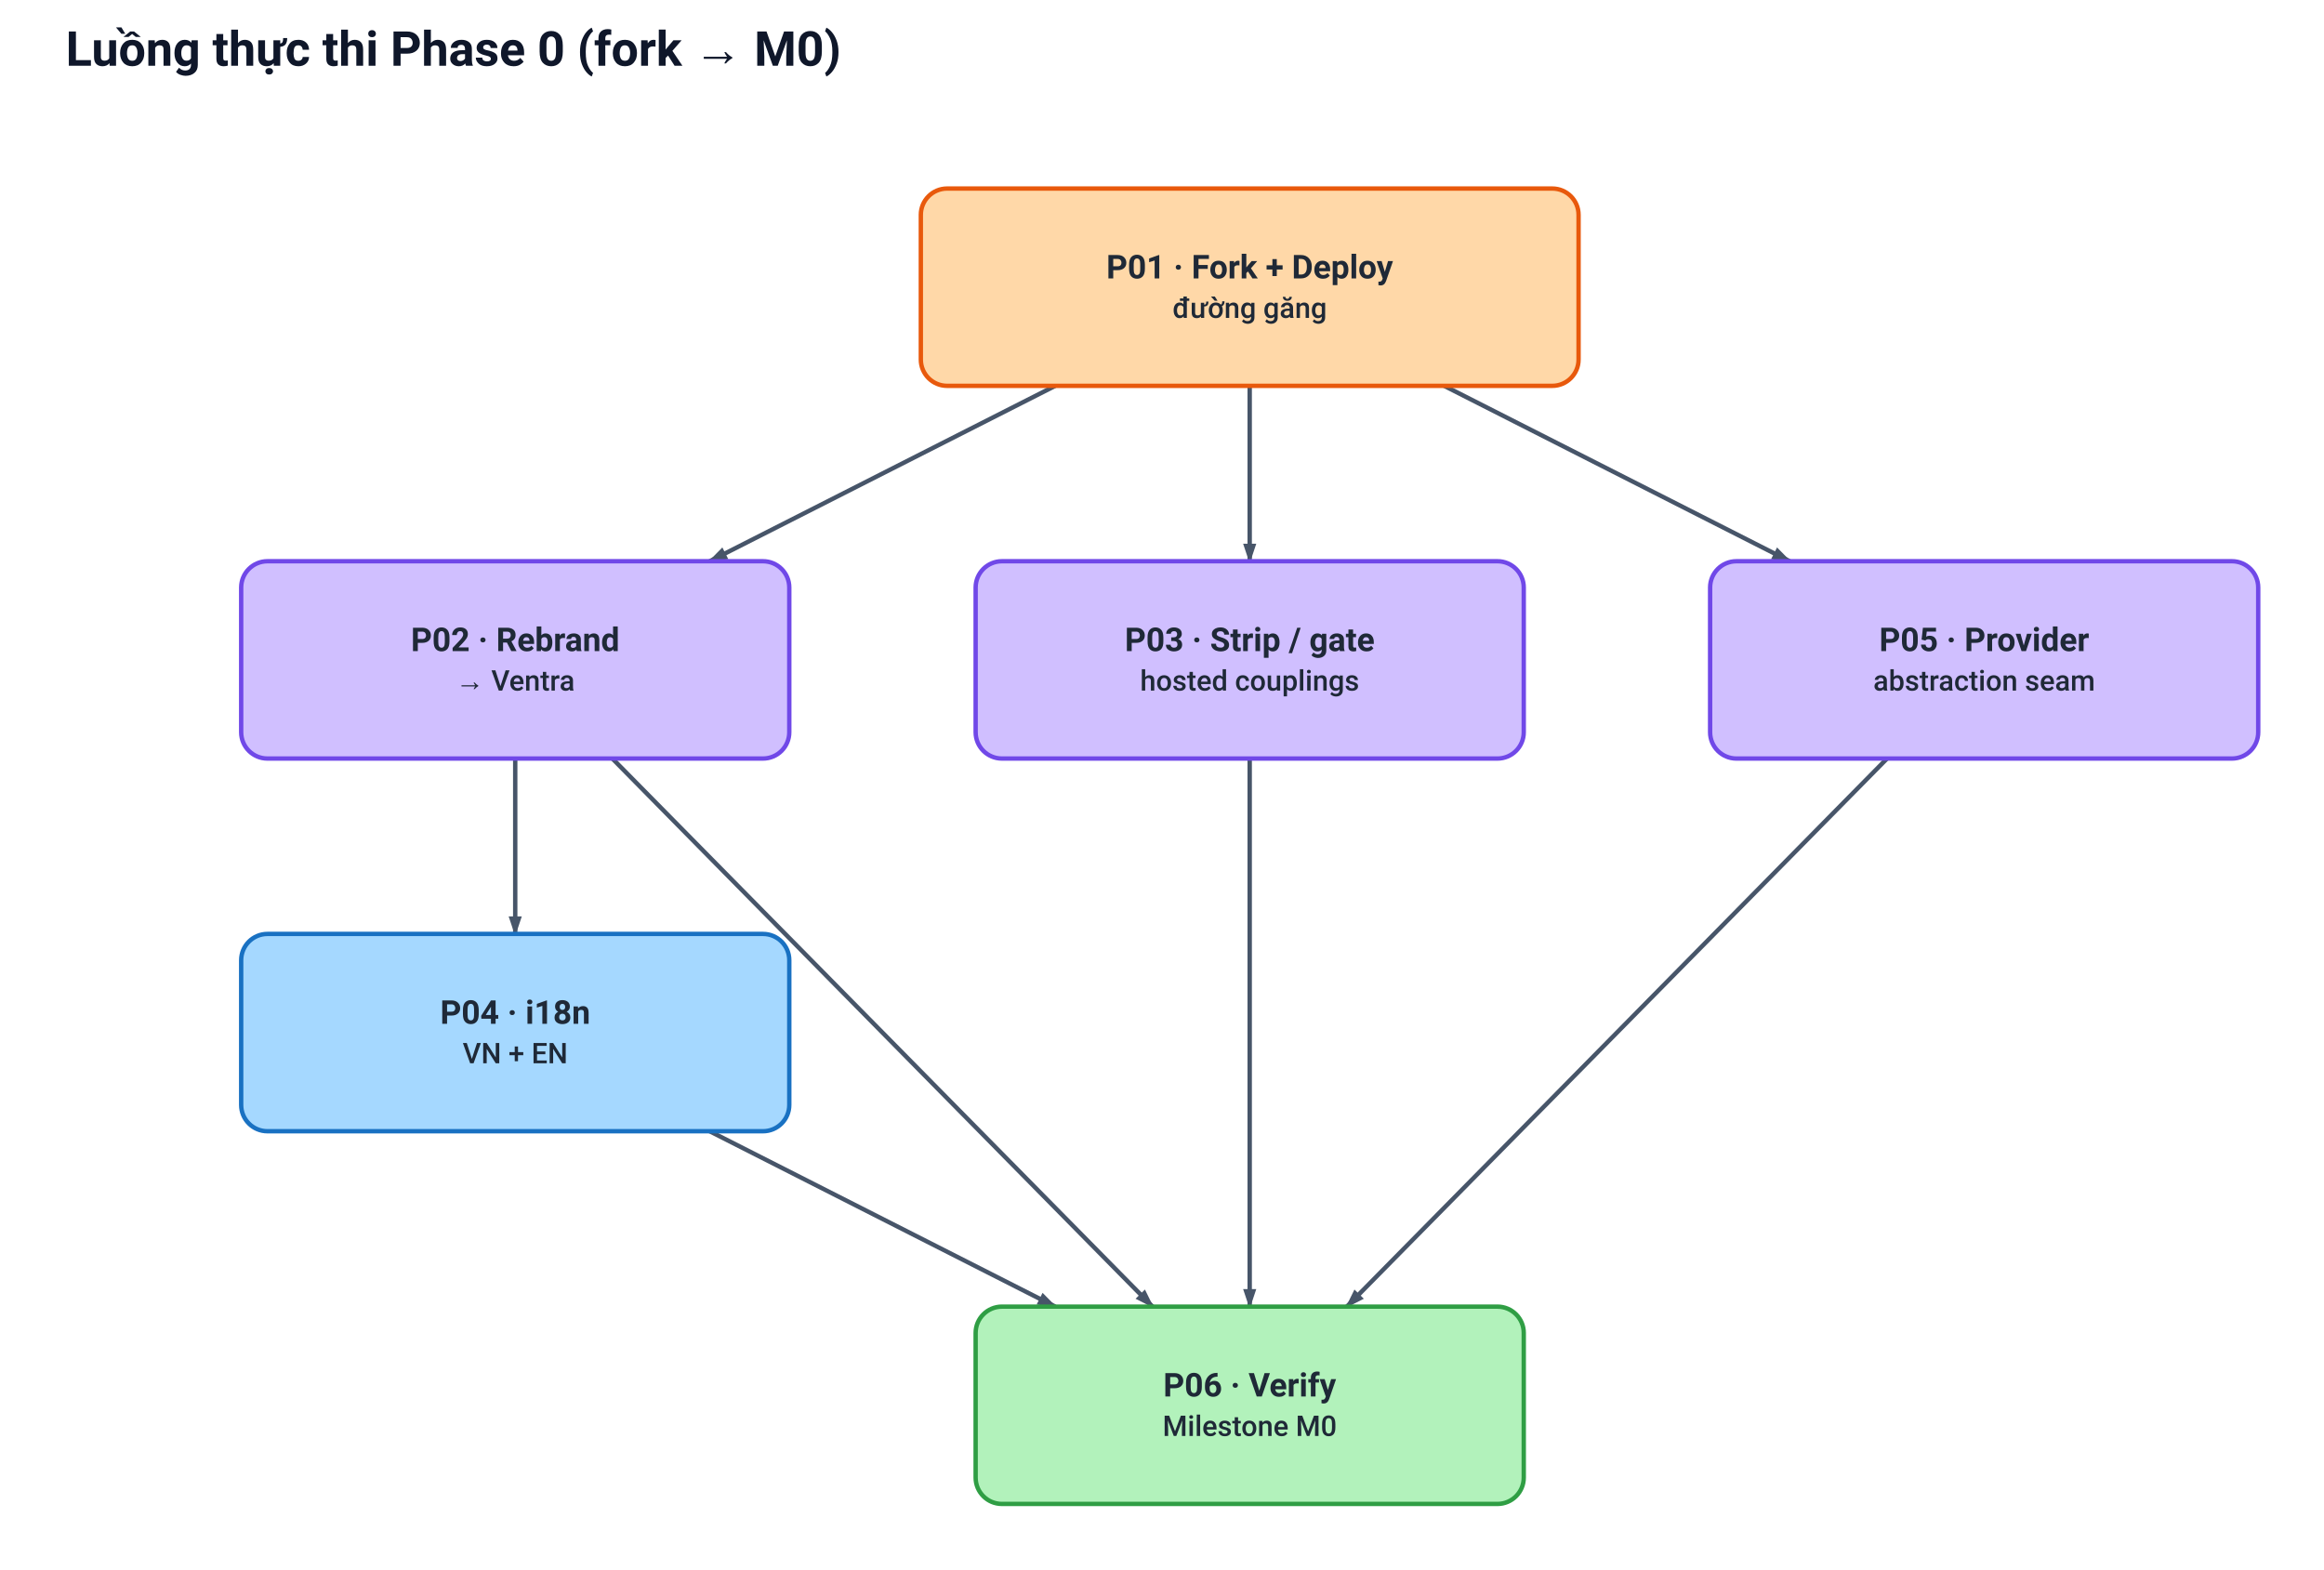
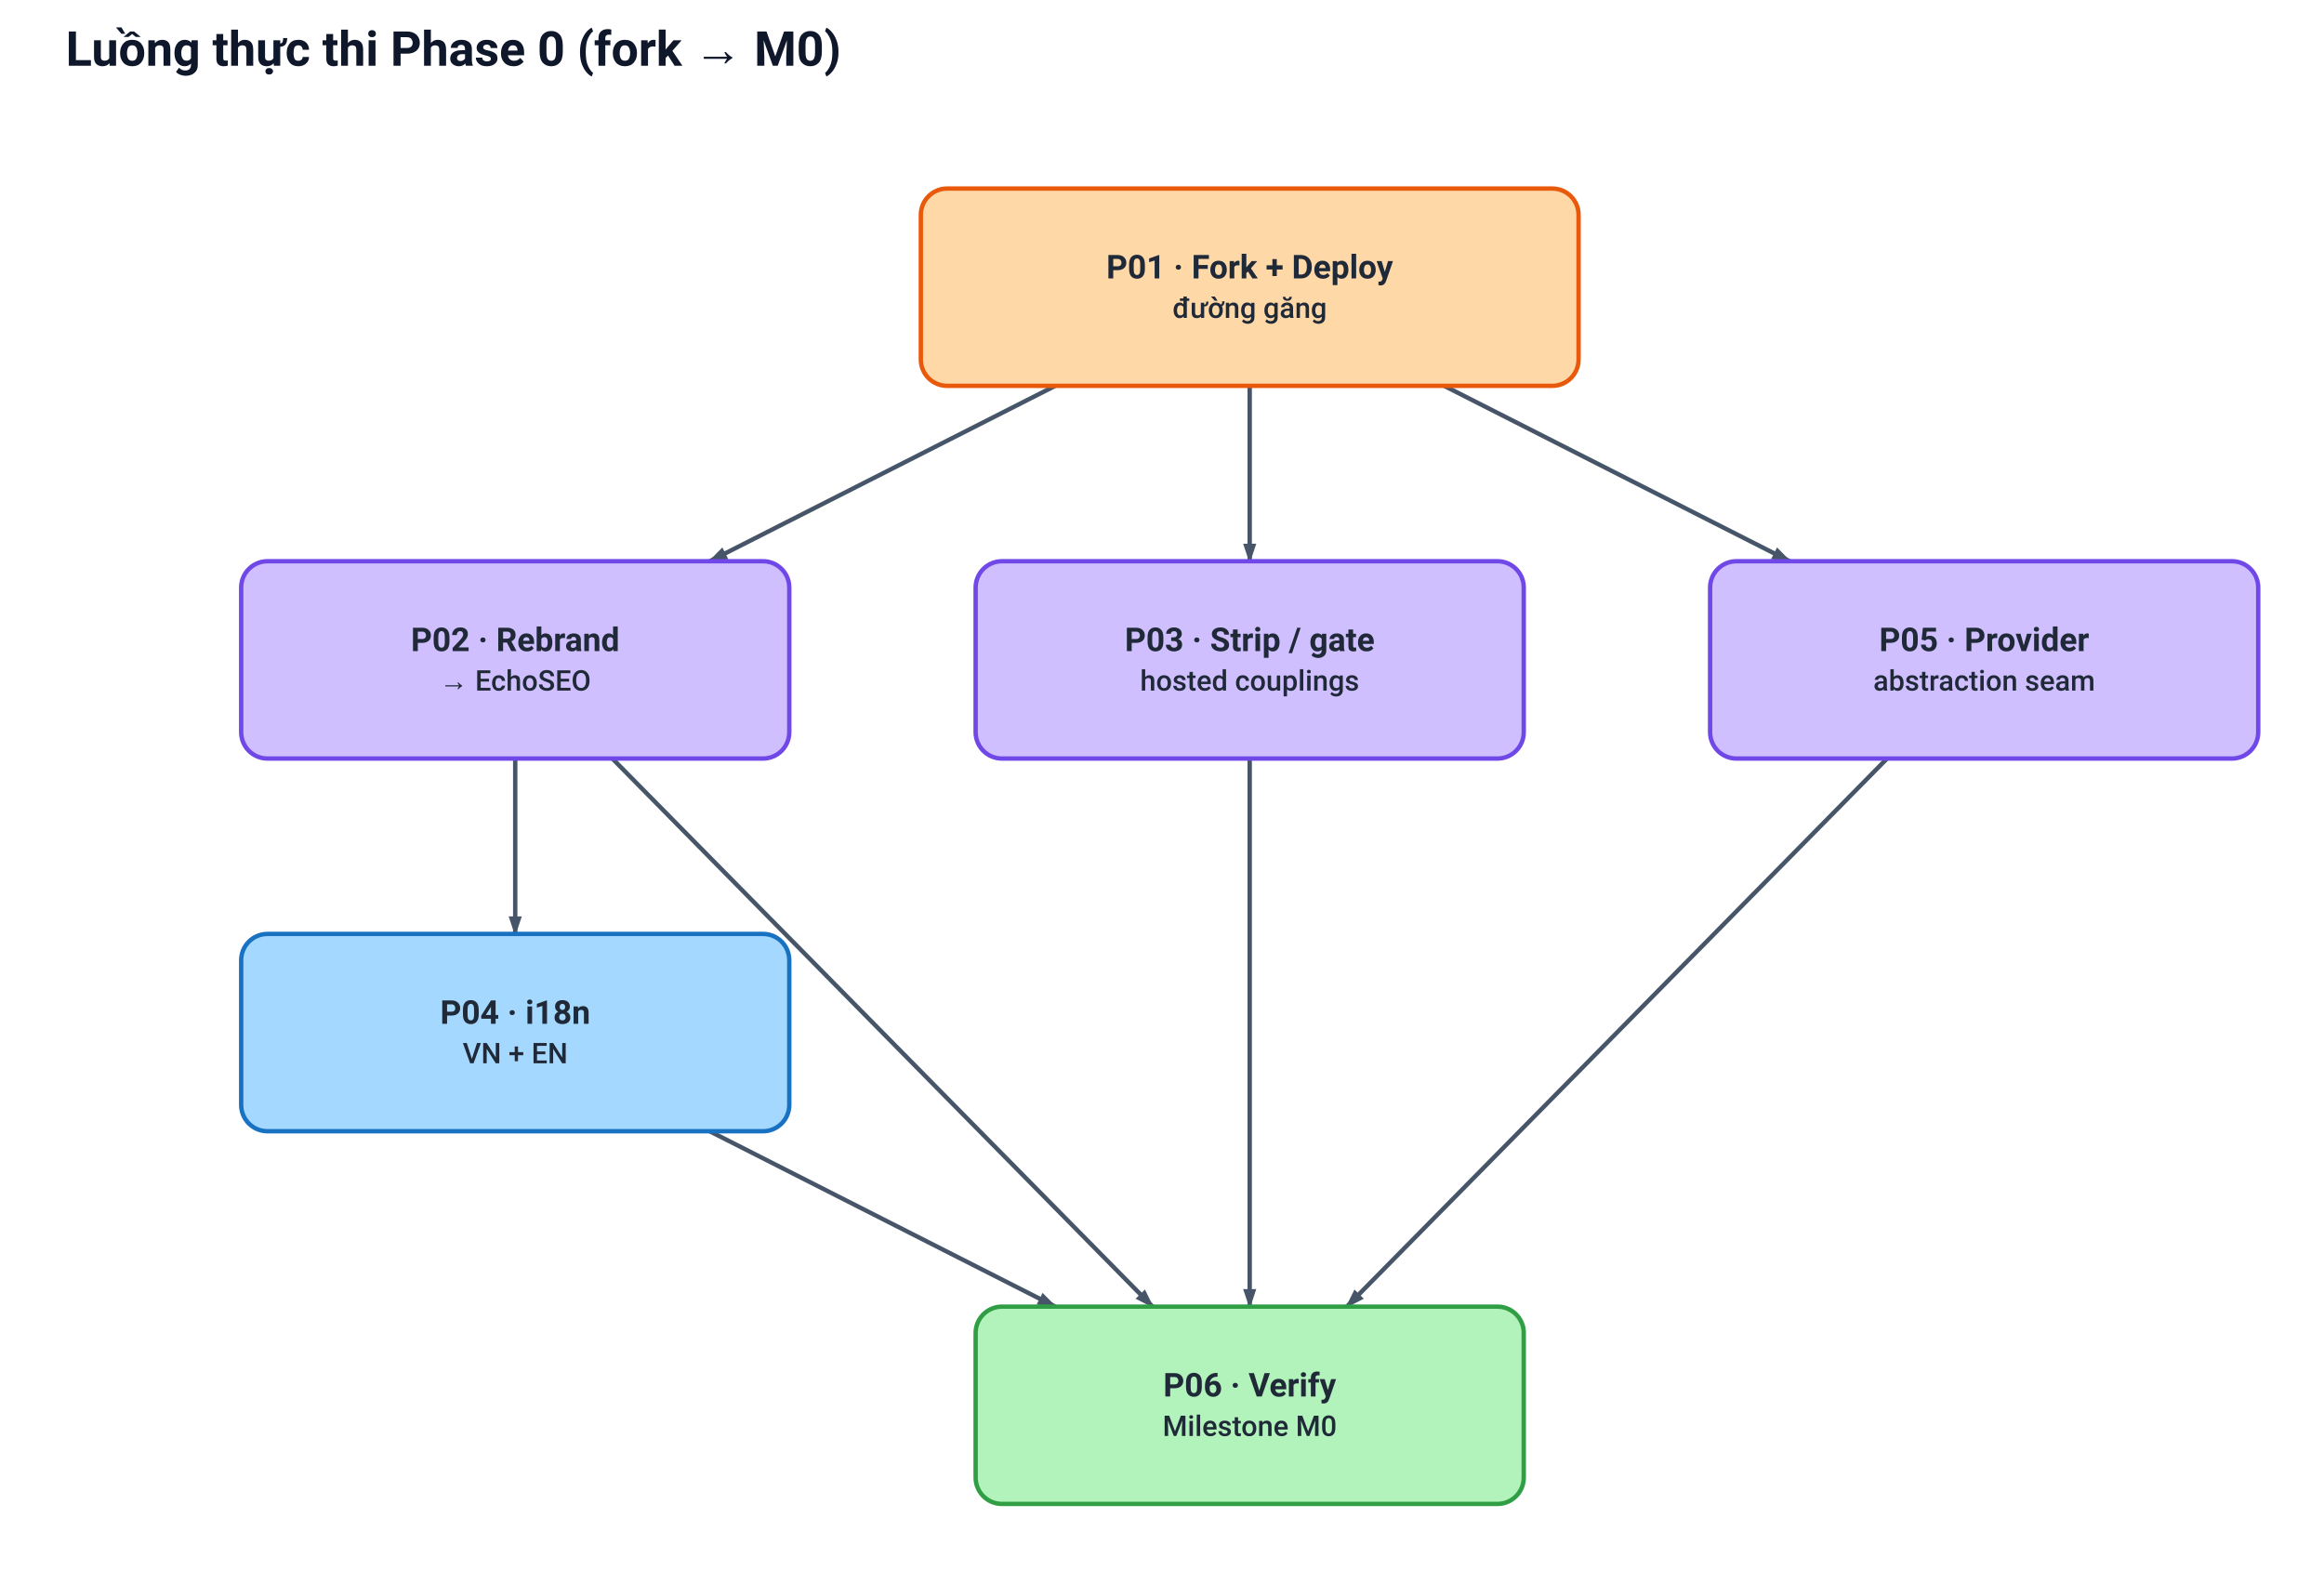
<svg xmlns="http://www.w3.org/2000/svg" viewBox="10 4 1060 716" width="1060" height="716" font-family="-apple-system, BlinkMacSystemFont, 'Segoe UI', Roboto, 'Noto Sans', Arial, sans-serif">
  <defs>
    <marker id="ah" markerWidth="10" markerHeight="10" refX="8" refY="3" orient="auto" markerUnits="userSpaceOnUse">
      <path d="M0,0 L9,3 L0,6 z" fill="#475569" />
    </marker>
  </defs>
  <line x1="491.3" y1="180.0" x2="333.7" y2="260.0" stroke="#475569" stroke-width="2" marker-end="url(#ah)" />
  <line x1="580.0" y1="180.0" x2="580.0" y2="260.0" stroke="#475569" stroke-width="2" marker-end="url(#ah)" />
  <line x1="668.7" y1="180.0" x2="826.3" y2="260.0" stroke="#475569" stroke-width="2" marker-end="url(#ah)" />
  <line x1="245.0" y1="350.0" x2="245.0" y2="430.0" stroke="#475569" stroke-width="2" marker-end="url(#ah)" />
  <line x1="289.3" y1="350.0" x2="535.7" y2="600.0" stroke="#475569" stroke-width="2" marker-end="url(#ah)" />
  <line x1="580.0" y1="350.0" x2="580.0" y2="600.0" stroke="#475569" stroke-width="2" marker-end="url(#ah)" />
  <line x1="333.7" y1="520.0" x2="491.3" y2="600.0" stroke="#475569" stroke-width="2" marker-end="url(#ah)" />
  <line x1="870.7" y1="350.0" x2="624.3" y2="600.0" stroke="#475569" stroke-width="2" marker-end="url(#ah)" />
  <rect x="430" y="90" width="300" height="90" rx="12" fill="#ffd8a8" stroke="#e8590c" stroke-width="2" />
  <text x="580.0" y="131.0" font-size="15" fill="#1f2937" text-anchor="middle" font-weight="700">P01 · Fork + Deploy</text>
  <text x="580.0" y="149.0" font-size="13" fill="#1f2937" text-anchor="middle" font-weight="500">đường găng</text>
  <rect x="120" y="260" width="250" height="90" rx="12" fill="#d0bfff" stroke="#7048e8" stroke-width="2" />
  <text x="245.0" y="301.0" font-size="15" fill="#1f2937" text-anchor="middle" font-weight="700">P02 · Rebrand</text>
-   <text x="245.0" y="319.0" font-size="13" fill="#1f2937" text-anchor="middle" font-weight="500">→ Ventra</text>
+   <text x="245.0" y="319.0" font-size="13" fill="#1f2937" text-anchor="middle" font-weight="500">→ EchoSEO</text>
  <rect x="455" y="260" width="250" height="90" rx="12" fill="#d0bfff" stroke="#7048e8" stroke-width="2" />
  <text x="580.0" y="301.0" font-size="15" fill="#1f2937" text-anchor="middle" font-weight="700">P03 · Strip / gate</text>
  <text x="580.0" y="319.0" font-size="13" fill="#1f2937" text-anchor="middle" font-weight="500">hosted couplings</text>
  <rect x="790" y="260" width="250" height="90" rx="12" fill="#d0bfff" stroke="#7048e8" stroke-width="2" />
  <text x="915.0" y="301.0" font-size="15" fill="#1f2937" text-anchor="middle" font-weight="700">P05 · Provider</text>
  <text x="915.0" y="319.0" font-size="13" fill="#1f2937" text-anchor="middle" font-weight="500">abstraction seam</text>
  <rect x="120" y="430" width="250" height="90" rx="12" fill="#a5d8ff" stroke="#1971c2" stroke-width="2" />
  <text x="245.0" y="471.0" font-size="15" fill="#1f2937" text-anchor="middle" font-weight="700">P04 · i18n</text>
  <text x="245.0" y="489.0" font-size="13" fill="#1f2937" text-anchor="middle" font-weight="500">VN + EN</text>
  <rect x="455" y="600" width="250" height="90" rx="12" fill="#b2f2bb" stroke="#2f9e44" stroke-width="2" />
  <text x="580.0" y="641.0" font-size="15" fill="#1f2937" text-anchor="middle" font-weight="700">P06 · Verify</text>
  <text x="580.0" y="659.0" font-size="13" fill="#1f2937" text-anchor="middle" font-weight="500">Milestone M0</text>
  <text x="40.0" y="34.0" font-size="22" fill="#0f172a" text-anchor="start" font-weight="700">Luồng thực thi Phase 0 (fork → M0)</text>
</svg>
